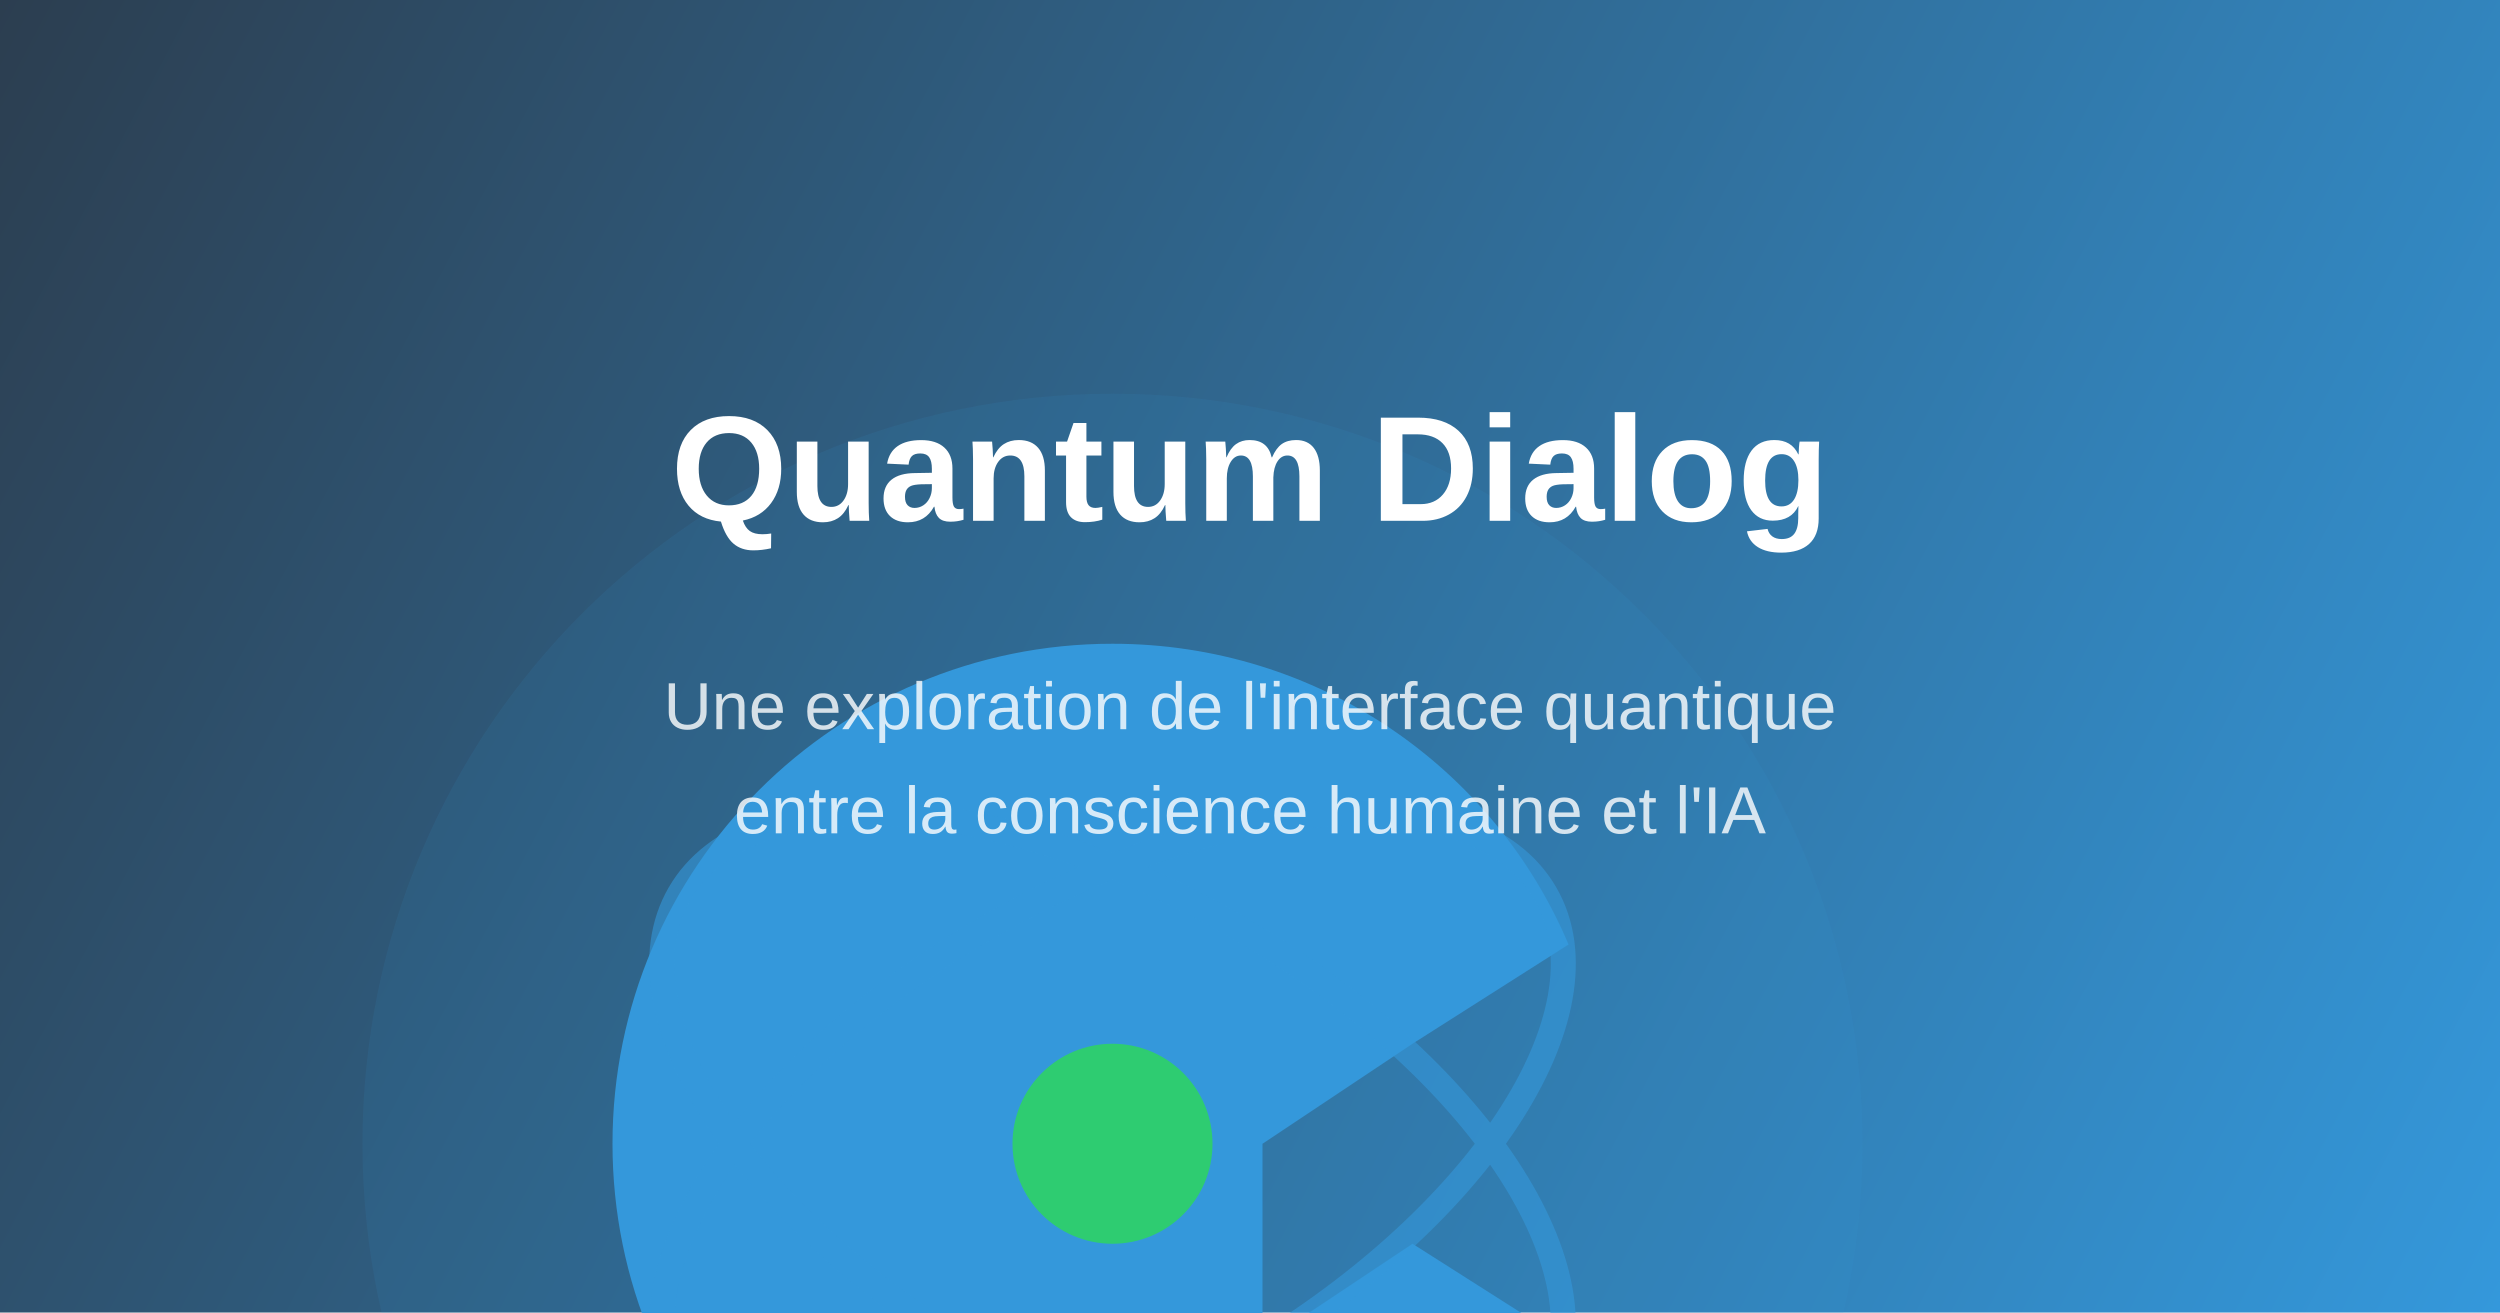
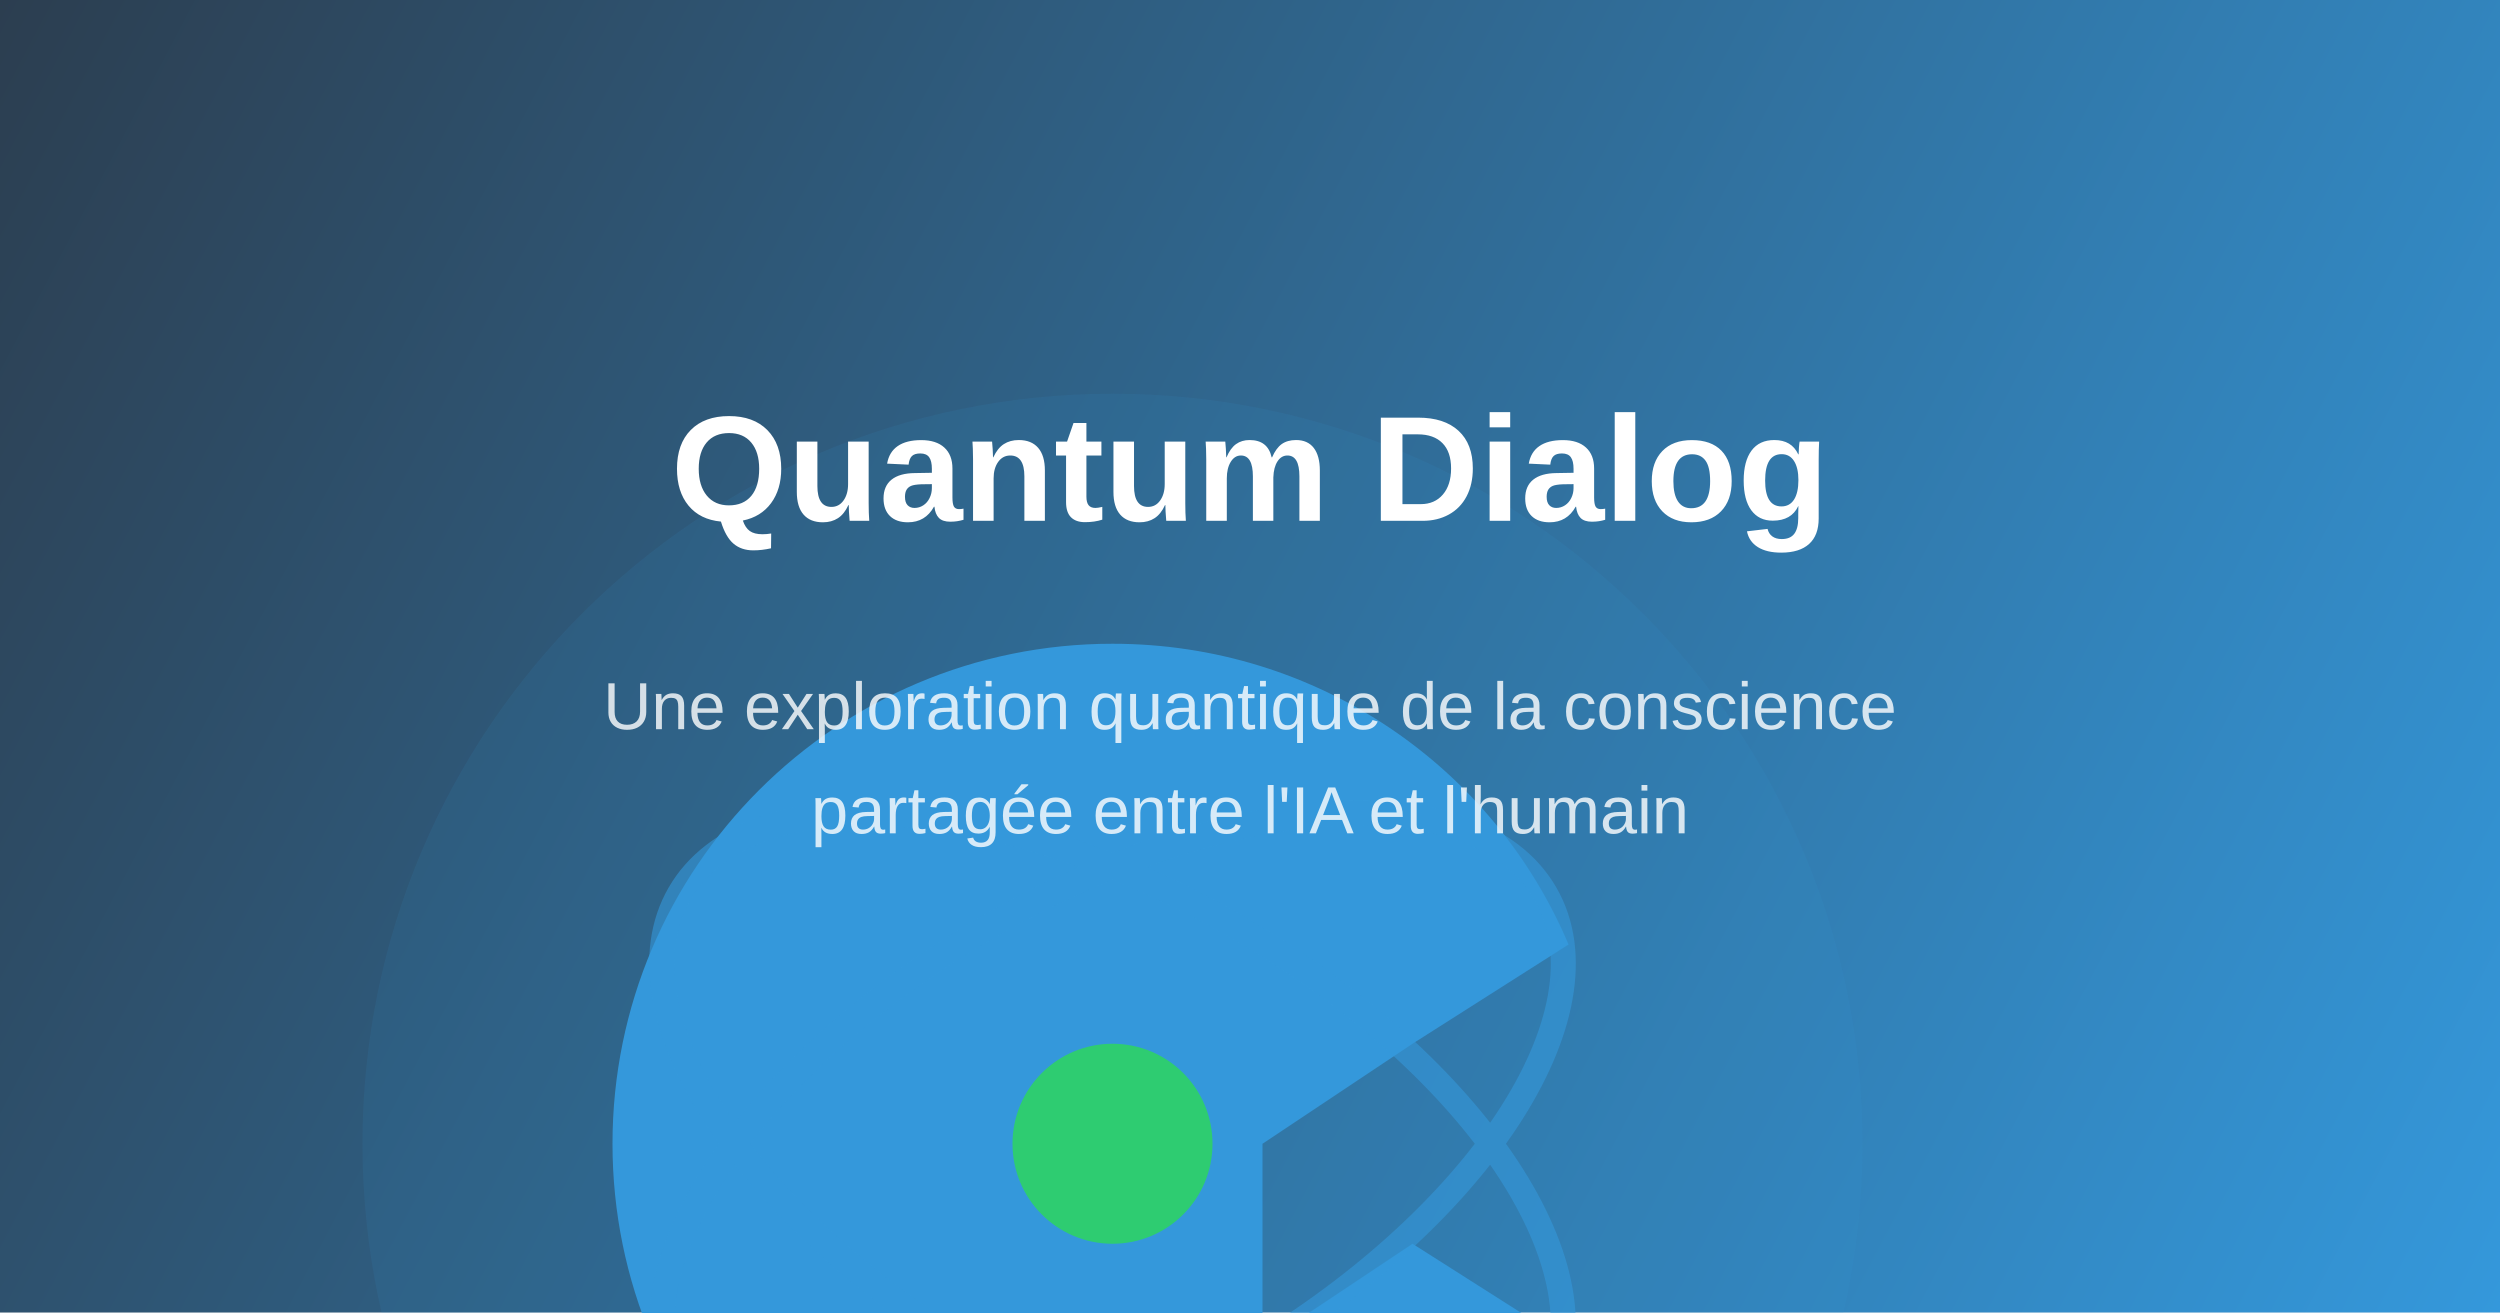
<svg xmlns="http://www.w3.org/2000/svg" width="1200" height="630" viewBox="0 0 1200 630" fill="none">
  <rect width="1200" height="630" fill="url(#gradient)" />
  <g transform="translate(150, 165) scale(1.5)">
    <circle cx="256" cy="256" r="240" fill="#3498db" opacity="0.1" />
    <path d="M256 96C167.635 96 96 167.635 96 256C96 344.365 167.635 416 256 416C321.617 416 377.969 376.461 401.945 319.764L352 288L304 320V256L352 224L401.945 192.236C377.969 135.539 321.617 96 256 96Z" fill="#3498db" />
    <circle cx="256" cy="256" r="32" fill="#2ecc71" />
    <g stroke="#3498db" stroke-width="8" fill="none" opacity="0.6">
      <ellipse cx="256" cy="256" rx="160" ry="80" transform="rotate(30 256 256)" />
      <ellipse cx="256" cy="256" rx="160" ry="80" transform="rotate(-30 256 256)" />
    </g>
  </g>
  <text x="600" y="250" font-family="Arial" font-size="72" font-weight="bold" fill="white" text-anchor="middle">
    Quantum Dialog
  </text>
  <text x="600" y="350" font-family="Arial" font-size="32" fill="white" text-anchor="middle" opacity="0.8">
-     Une exploration de l'interface quantique
+     Une exploration quantique de la conscience
  </text>
  <text x="600" y="400" font-family="Arial" font-size="32" fill="white" text-anchor="middle" opacity="0.8">
-     entre la conscience humaine et l'IA
+     partagée entre l'IA et l'humain
  </text>
  <defs>
    <linearGradient id="gradient" x1="0" y1="0" x2="1200" y2="630" gradientUnits="userSpaceOnUse">
      <stop offset="0%" stop-color="#2c3e50" />
      <stop offset="100%" stop-color="#3498db" />
    </linearGradient>
  </defs>
</svg>
